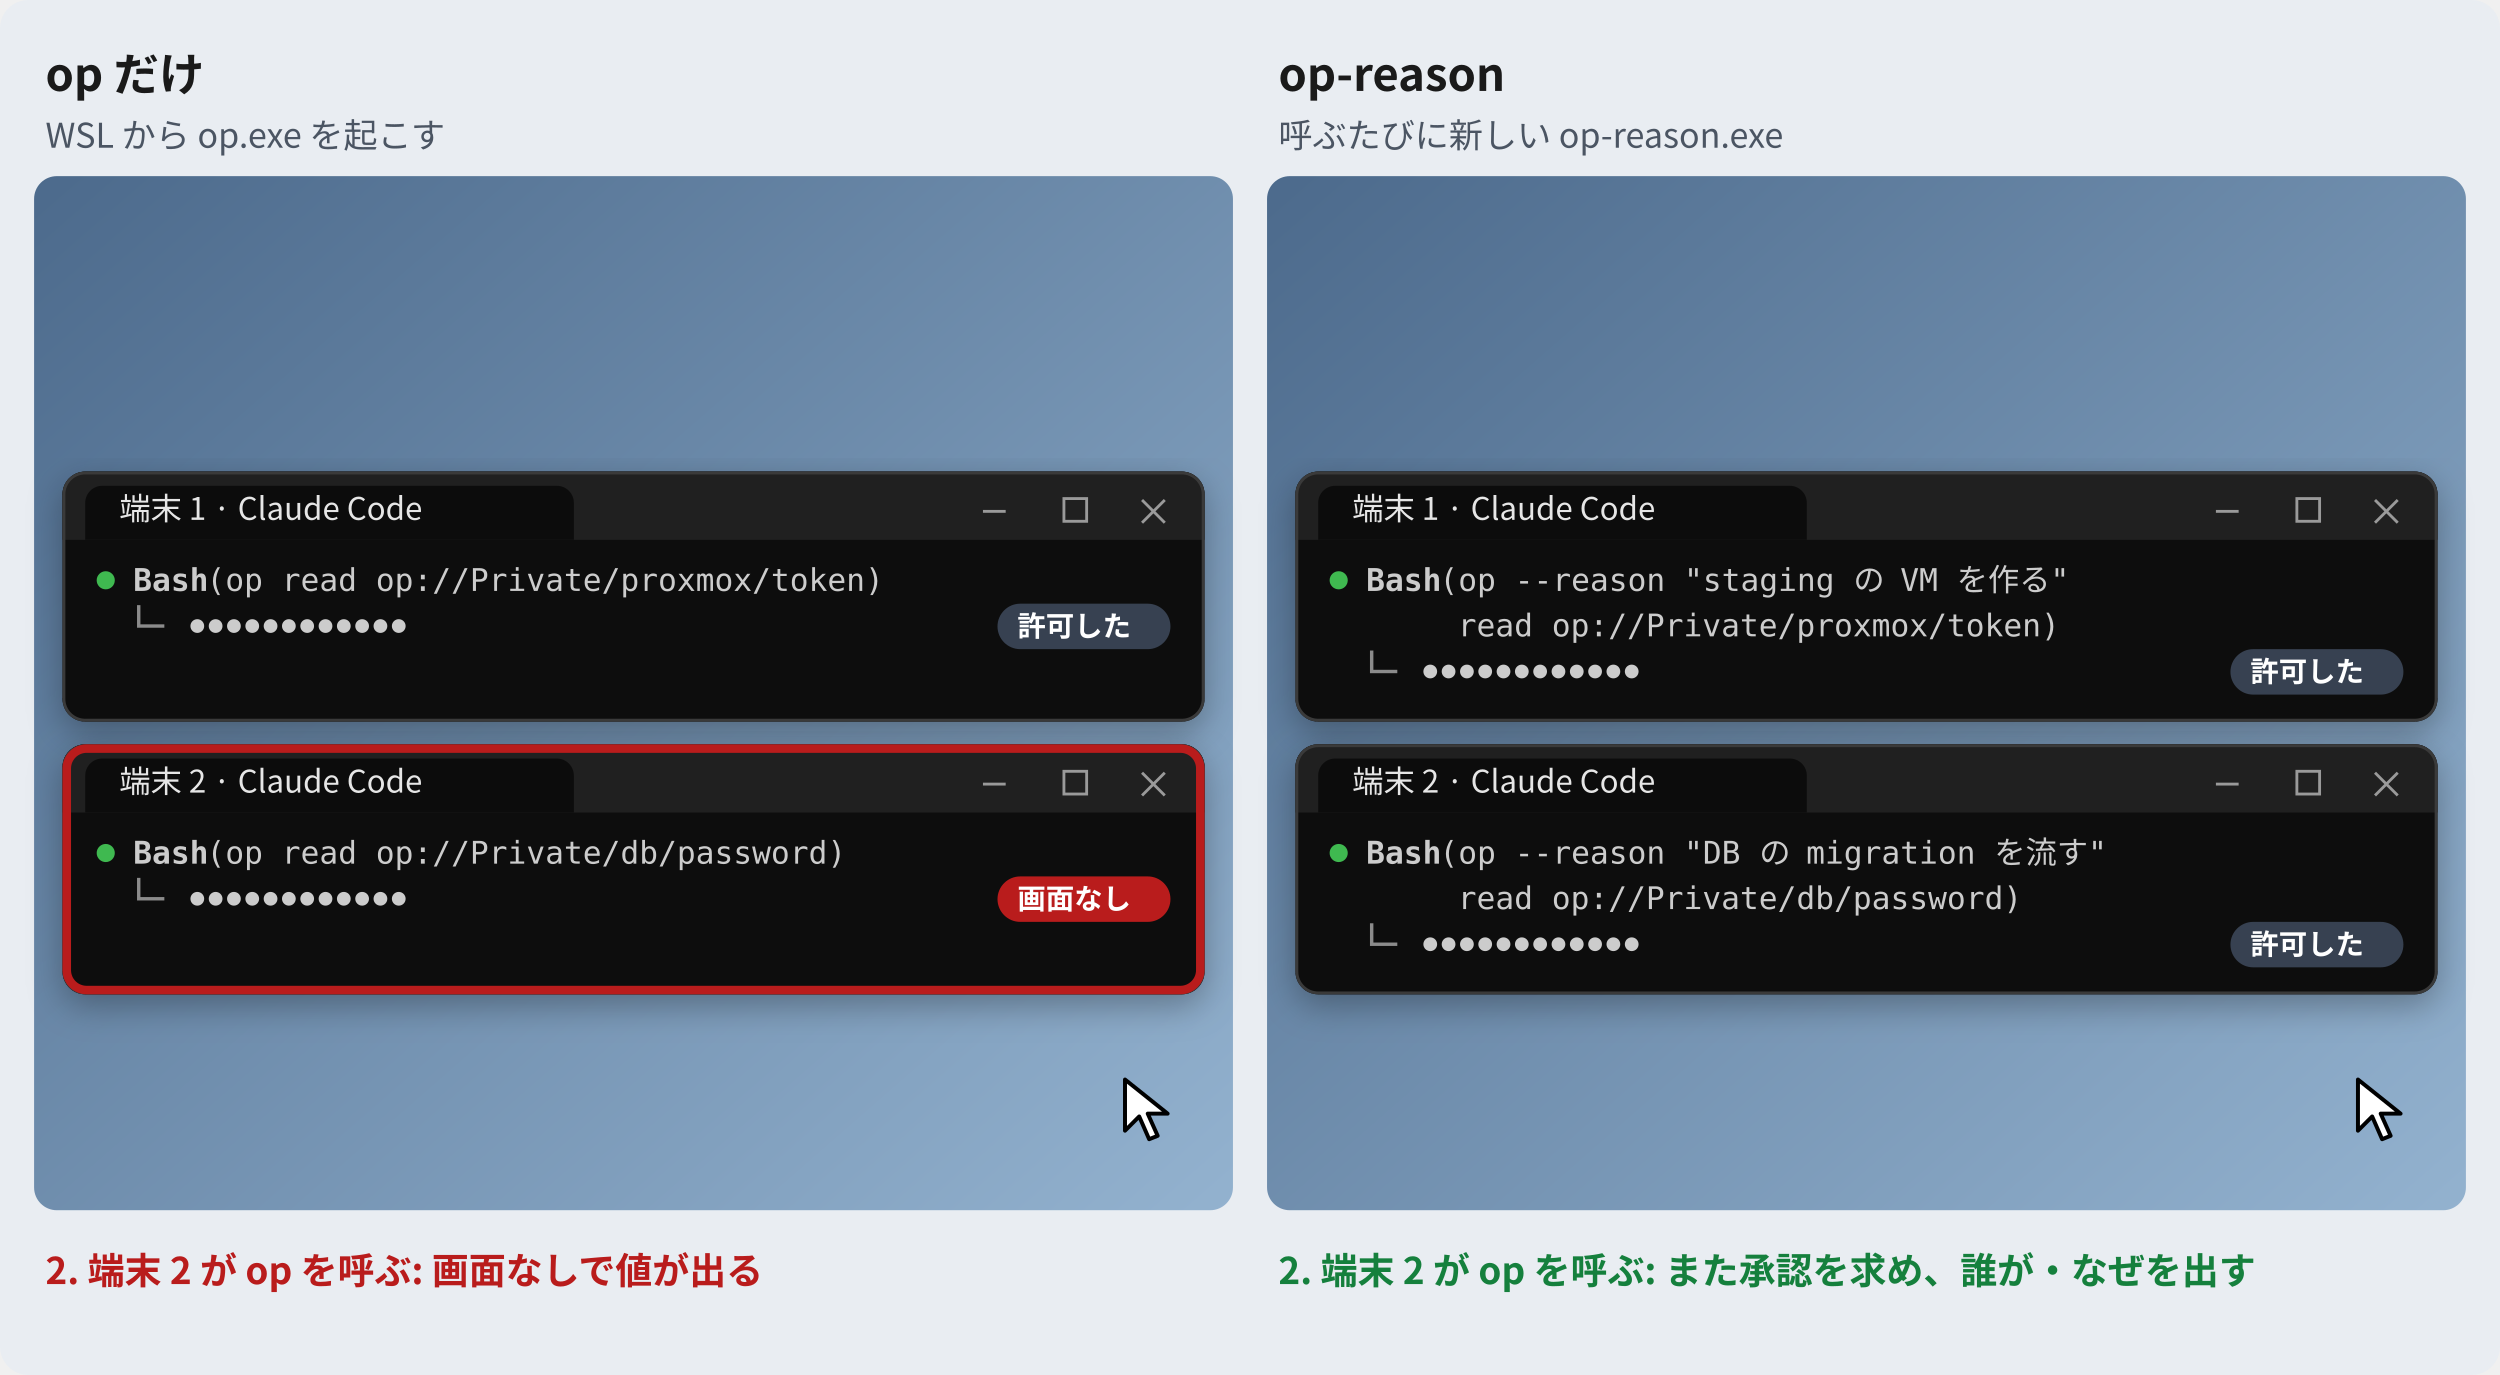
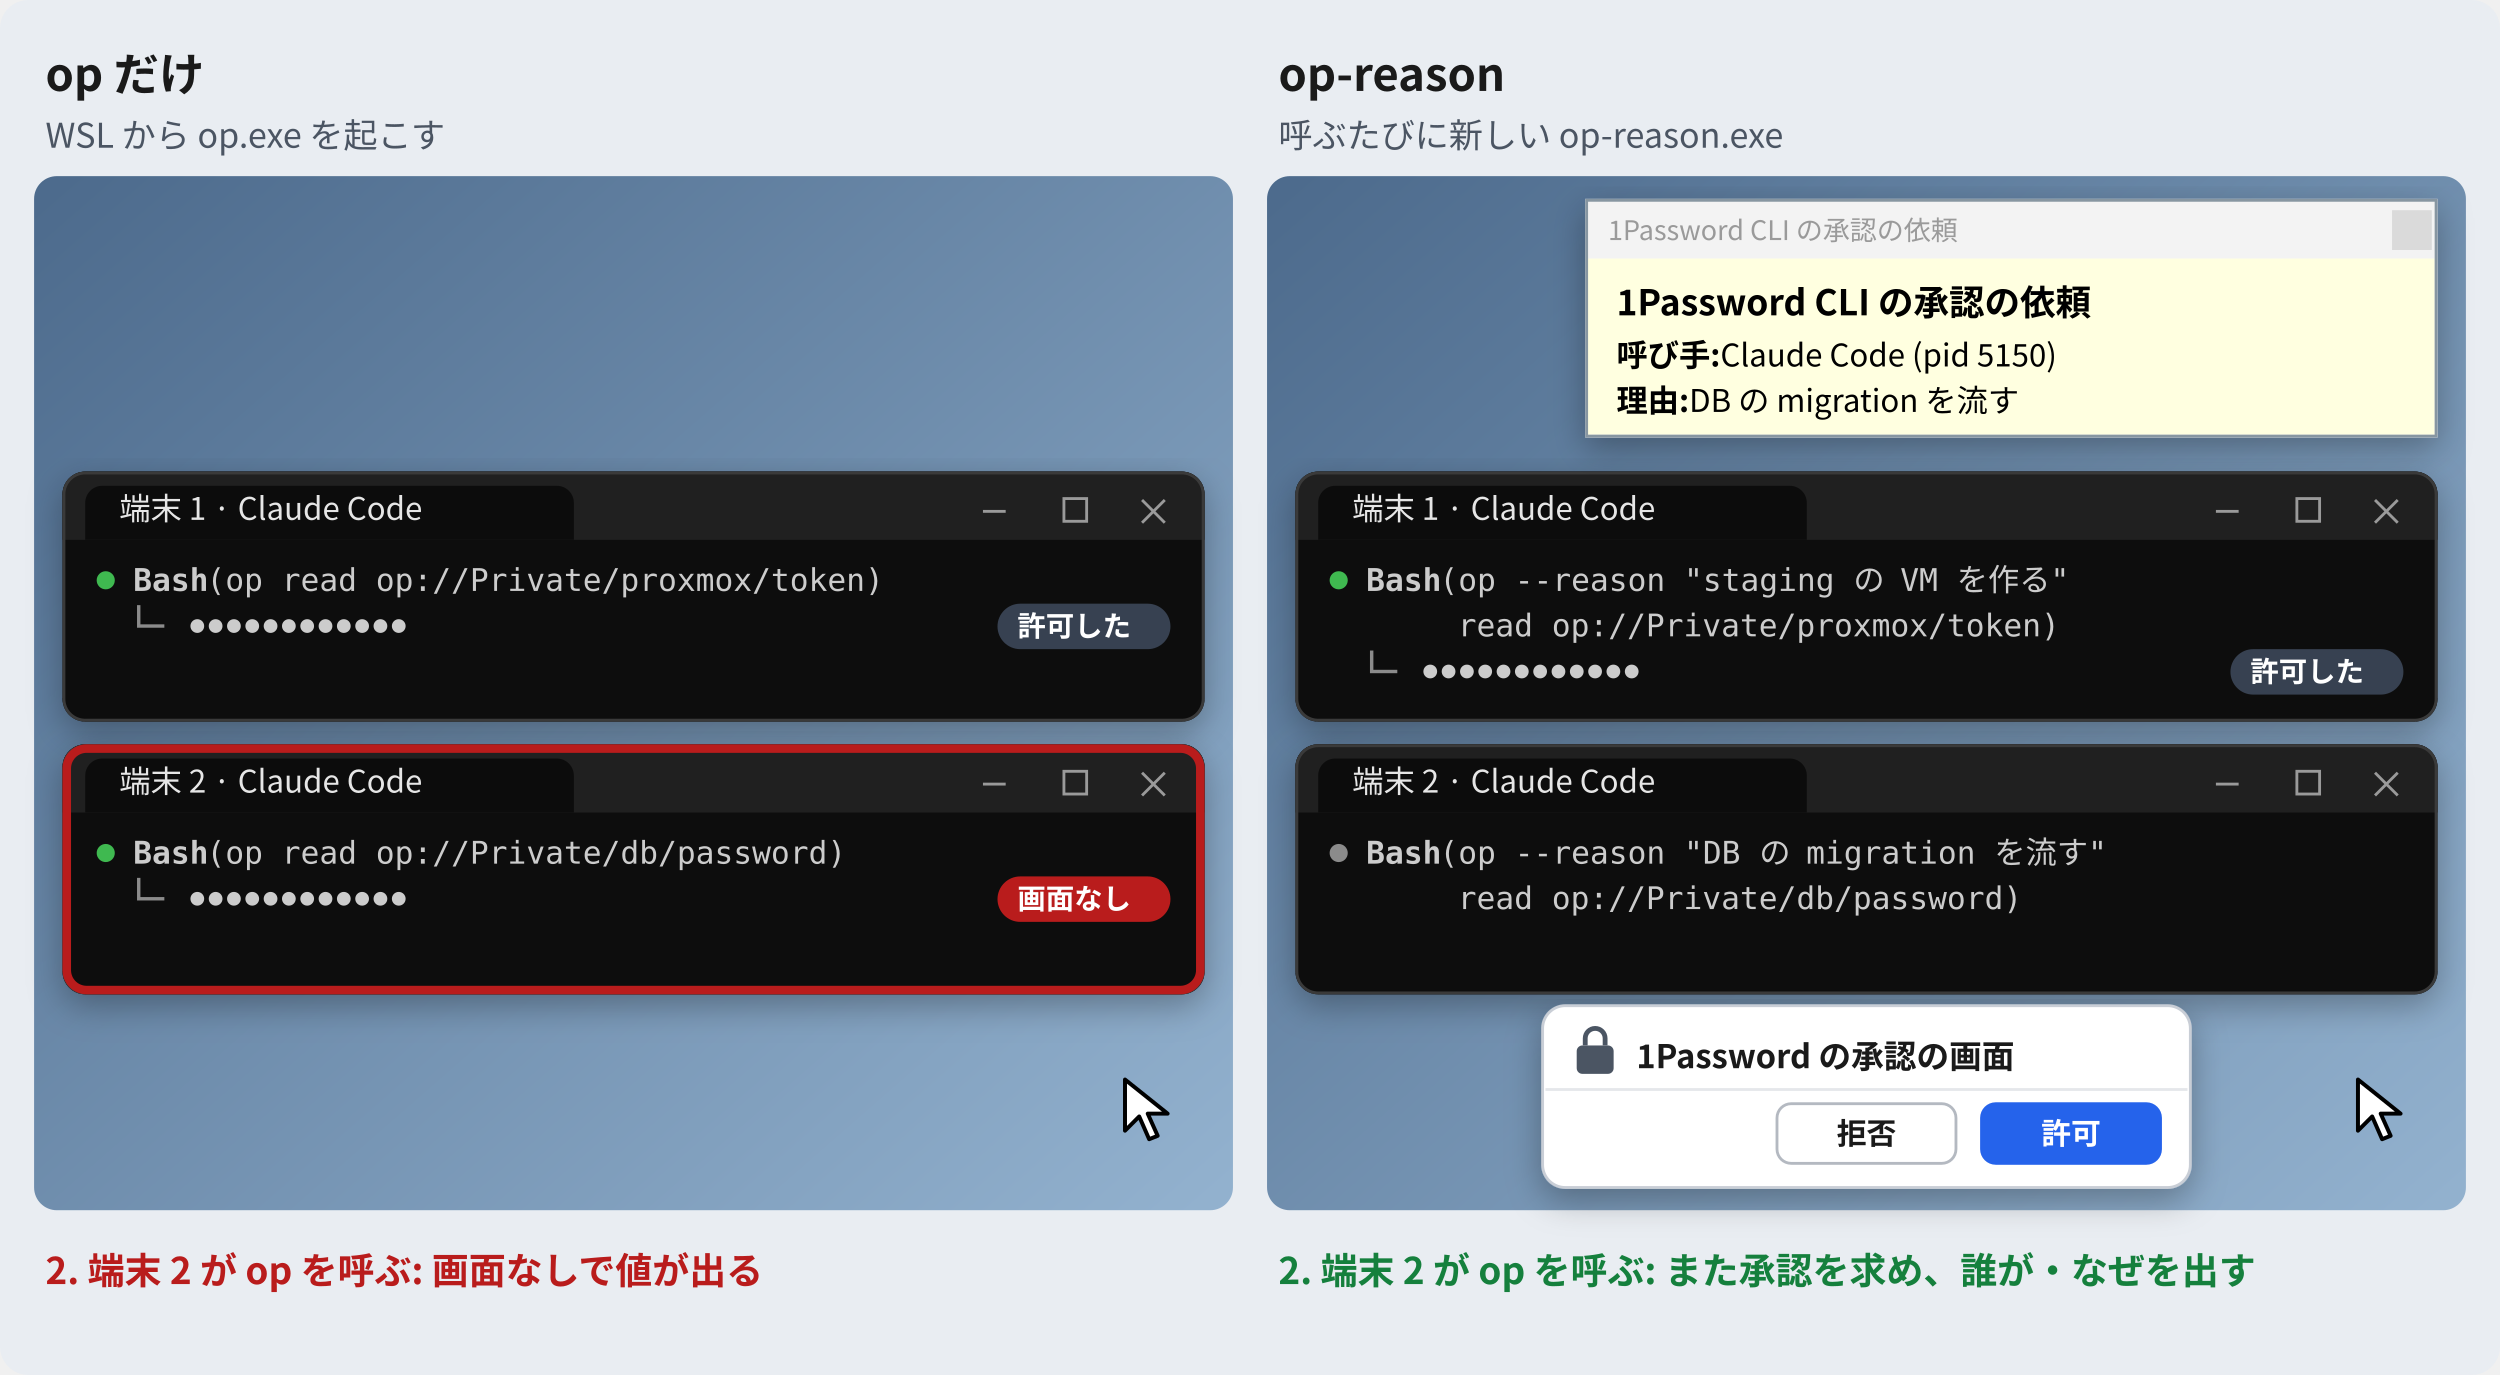
<svg xmlns="http://www.w3.org/2000/svg" width="880" height="484" viewBox="0 0 880 484" role="img" aria-labelledby="title desc">
  <style>
text{font-family:"Segoe UI", "Yu Gothic UI", Meiryo, "Hiragino Sans", "Hiragino Kaku Gothic ProN", "Noto Sans CJK JP", "Noto Sans JP", system-ui, sans-serif}
.m{font-family:"Cascadia Mono", Consolas, Menlo, "DejaVu Sans Mono", "Noto Sans Mono", "Noto Sans Mono CJK JP", "BIZ UDGothic", ui-monospace, monospace}
.b{font-weight:700}
.tb{transform-box:fill-box;transform-origin:50% 50%}
.blink{animation:blink 1s step-end infinite}@keyframes blink{50%{opacity:0}}
@keyframes k1{0%{fill:#8b8b8b;animation-timing-function:step-end}25%{fill:#3fb950;animation-timing-function:step-end}100%{fill:#3fb950}}
.k1{fill:#3fb950;animation:k1 12s infinite}
@keyframes k2{0%{opacity:0;animation-timing-function:step-end}25%{opacity:1;animation-timing-function:step-end}100%{opacity:1}}
.k2{opacity:1;animation:k2 12s infinite}
@keyframes k3{0%{opacity:0;animation-timing-function:step-end}5%{opacity:1;animation-timing-function:step-end}100%{opacity:1}}
.k3{opacity:1;animation:k3 12s infinite}
@keyframes k4{0%{fill:#8b8b8b;animation-timing-function:step-end}45.83%{fill:#3fb950;animation-timing-function:step-end}100%{fill:#3fb950}}
.k4{fill:#3fb950;animation:k4 12s infinite}
@keyframes k5{0%{opacity:0;animation-timing-function:step-end}45.83%{opacity:1;animation-timing-function:step-end}100%{opacity:1}}
.k5{opacity:1;animation:k5 12s infinite}
@keyframes k6{0%{opacity:0;animation-timing-function:step-end}41.67%{opacity:1;animation-timing-function:step-end}100%{opacity:1}}
.k6{opacity:1;animation:k6 12s infinite}
@keyframes k7{0%{opacity:0;animation-timing-function:step-end}45.83%{opacity:0;animation-timing-function:ease-out}47.5%{opacity:1;animation-timing-function:step-end}100%{opacity:1}}
.k7{opacity:1;animation:k7 12s infinite}
@keyframes k8{0%{opacity:0;animation-timing-function:step-end}24.17%{opacity:.22;animation-timing-function:step-end}25.67%{opacity:0;animation-timing-function:step-end}100%{opacity:0}}
.k8{opacity:0;animation:k8 12s infinite}
@keyframes k9{0%{opacity:0;animation-timing-function:step-end}10%{opacity:0;animation-timing-function:ease-out}11.67%{opacity:1;animation-timing-function:step-end}25%{opacity:1;animation-timing-function:ease-out}26.67%{opacity:0;animation-timing-function:step-end}100%{opacity:0}}
.k9{opacity:0;animation:k9 12s infinite}
- @keyframes k10{0%{transform:translate(396px,380px);animation-timing-function:step-end}16.67%{transform:translate(396px,380px);animation-timing-function:cubic-bezier(.4,.1,.2,1)}23.33%{transform:translate(295px,399px);animation-timing-function:step-end}27.5%{transform:translate(295px,399px);animation-timing-function:cubic-bezier(.4,.1,.2,1)}34.17%{transform:translate(396px,380px);animation-timing-function:step-end}100%{transform:translate(396px,380px)}}
- .k10{transform:translate(396px,380px);animation:k10 12s infinite}
+ @keyframes k10{0%{transform:translate(0px,0px);animation-timing-function:step-end}16.67%{transform:translate(0px,0px);animation-timing-function:cubic-bezier(.4,.1,.2,1)}23.33%{transform:translate(-101px,19px);animation-timing-function:step-end}27.5%{transform:translate(-101px,19px);animation-timing-function:cubic-bezier(.4,.1,.2,1)}34.17%{transform:translate(0px,0px);animation-timing-function:step-end}100%{transform:translate(0px,0px)}}
+ .k10{transform:translate(0px,0px);animation:k10 12s infinite}
@keyframes k11{0%{opacity:0;transform:scale(.45);animation-timing-function:step-end}24.17%{opacity:.95;transform:scale(.45);animation-timing-function:ease-out}27.92%{opacity:0;transform:scale(2.6);animation-timing-function:step-end}100%{opacity:0;transform:scale(2.6)}}
.k11{opacity:0;transform:scale(2.6);animation:k11 12s infinite}
@keyframes k12{0%{opacity:1;animation-timing-function:step-end}38.33%{opacity:1;animation-timing-function:ease-out}40%{opacity:0;animation-timing-function:step-end}100%{opacity:0}}
.k12{opacity:0;animation:k12 12s infinite}
@keyframes k13{0%{opacity:0;animation-timing-function:step-end}38.33%{opacity:0;animation-timing-function:ease-out}40%{opacity:1;animation-timing-function:step-end}100%{opacity:1}}
.k13{opacity:1;animation:k13 12s infinite}
@keyframes k14{0%{fill:#8b8b8b;animation-timing-function:step-end}61.67%{fill:#3fb950;animation-timing-function:step-end}100%{fill:#3fb950}}
- .k14{fill:#3fb950;animation:k14 12s infinite}
+ .k14{fill:#8b8b8b;animation:k14 12s infinite}
@keyframes k15{0%{opacity:0;animation-timing-function:step-end}61.67%{opacity:1;animation-timing-function:step-end}100%{opacity:1}}
- .k15{opacity:1;animation:k15 12s infinite}
+ .k15{opacity:0;animation:k15 12s infinite}
@keyframes k16{0%{opacity:0;animation-timing-function:step-end}60.83%{opacity:.22;animation-timing-function:step-end}62.33%{opacity:0;animation-timing-function:step-end}100%{opacity:0}}
.k16{opacity:0;animation:k16 12s infinite}
@keyframes k17{0%{opacity:0;animation-timing-function:step-end}10%{opacity:0;animation-timing-function:ease-out}11.67%{opacity:1;animation-timing-function:step-end}25%{opacity:1;animation-timing-function:ease-out}26.67%{opacity:0;animation-timing-function:step-end}45.83%{opacity:0;animation-timing-function:ease-out}47.5%{opacity:1;animation-timing-function:step-end}61.67%{opacity:1;animation-timing-function:ease-out}63.33%{opacity:0;animation-timing-function:step-end}100%{opacity:0}}
- .k17{opacity:0;animation:k17 12s infinite}
+ .k17{opacity:1;animation:k17 12s infinite}
@keyframes k18{0%{opacity:0;animation-timing-function:step-end}10%{opacity:0;animation-timing-function:ease-out}12.08%{opacity:1;animation-timing-function:step-end}30%{opacity:1;animation-timing-function:ease-out}32.08%{opacity:0;animation-timing-function:step-end}100%{opacity:0}}
.k18{opacity:0;animation:k18 12s infinite}
@keyframes k19{0%{opacity:0;animation-timing-function:step-end}45.83%{opacity:0;animation-timing-function:ease-out}47.92%{opacity:1;animation-timing-function:step-end}66.67%{opacity:1;animation-timing-function:ease-out}68.75%{opacity:0;animation-timing-function:step-end}100%{opacity:0}}
- .k19{opacity:0;animation:k19 12s infinite}
- @keyframes k20{0%{transform:translate(830px,380px);animation-timing-function:step-end}16.67%{transform:translate(830px,380px);animation-timing-function:cubic-bezier(.4,.1,.2,1)}23.33%{transform:translate(729px,399px);animation-timing-function:step-end}27.5%{transform:translate(729px,399px);animation-timing-function:cubic-bezier(.4,.1,.2,1)}34.17%{transform:translate(830px,380px);animation-timing-function:step-end}53.33%{transform:translate(830px,380px);animation-timing-function:cubic-bezier(.4,.1,.2,1)}60%{transform:translate(729px,399px);animation-timing-function:step-end}64.17%{transform:translate(729px,399px);animation-timing-function:cubic-bezier(.4,.1,.2,1)}70.83%{transform:translate(830px,380px);animation-timing-function:step-end}100%{transform:translate(830px,380px)}}
- .k20{transform:translate(830px,380px);animation:k20 12s infinite}
+ .k19{opacity:1;animation:k19 12s infinite}
+ @keyframes k20{0%{transform:translate(0px,0px);animation-timing-function:step-end}16.67%{transform:translate(0px,0px);animation-timing-function:cubic-bezier(.4,.1,.2,1)}23.33%{transform:translate(-101px,19px);animation-timing-function:step-end}27.5%{transform:translate(-101px,19px);animation-timing-function:cubic-bezier(.4,.1,.2,1)}34.17%{transform:translate(0px,0px);animation-timing-function:step-end}53.33%{transform:translate(0px,0px);animation-timing-function:cubic-bezier(.4,.1,.2,1)}60%{transform:translate(-101px,19px);animation-timing-function:step-end}64.17%{transform:translate(-101px,19px);animation-timing-function:cubic-bezier(.4,.1,.2,1)}70.83%{transform:translate(0px,0px);animation-timing-function:step-end}100%{transform:translate(0px,0px)}}
+ .k20{transform:translate(0px,0px);animation:k20 12s infinite}
@keyframes k21{0%{opacity:0;transform:scale(.45);animation-timing-function:step-end}60.83%{opacity:.95;transform:scale(.45);animation-timing-function:ease-out}64.58%{opacity:0;transform:scale(2.6);animation-timing-function:step-end}100%{opacity:0;transform:scale(2.6)}}
- .k21{opacity:0;transform:scale(2.6);animation:k21 12s infinite}
+ .k21{opacity:0;transform:scale(.45);animation:k21 12s infinite}
@media (prefers-reduced-motion:reduce){*{animation:none!important}}
</style>
  <defs>
    <linearGradient id="desk" x1="0" y1="0" x2="1" y2="1">
      <stop offset="0" stop-color="#4c6a8c" />
      <stop offset="1" stop-color="#93b2cf" />
    </linearGradient>
    <filter id="shadow" x="-10%" y="-10%" width="120%" height="140%">
      <feDropShadow dx="0" dy="4" stdDeviation="6" flood-color="#000" flood-opacity=".3" />
    </filter>
    <clipPath id="canvas">
      <rect width="880" height="484" rx="10" />
    </clipPath>
    <clipPath id="c1">
      <rect x="22" y="166" width="402" height="88" rx="8" />
    </clipPath>
    <clipPath id="c2">
      <rect x="23" y="190" width="400" height="63" />
    </clipPath>
    <clipPath id="c3">
      <rect x="22" y="262" width="402" height="88" rx="8" />
    </clipPath>
    <clipPath id="c4">
      <rect x="23" y="286" width="400" height="63" />
    </clipPath>
    <clipPath id="c5">
      <rect x="456" y="166" width="402" height="88" rx="8" />
    </clipPath>
    <clipPath id="c6">
      <rect x="457" y="190" width="400" height="63" />
    </clipPath>
    <clipPath id="c7">
      <rect x="456" y="262" width="402" height="88" rx="8" />
    </clipPath>
    <clipPath id="c8">
      <rect x="457" y="286" width="400" height="63" />
    </clipPath>
  </defs>
  <g clip-path="url(#canvas)">
    <rect width="880" height="484" fill="#e9edf2" />
    <text x="16" y="32" font-size="16" fill="#1a1a1a" class="b">op だけ</text>
    <text x="16" y="52" font-size="12" fill="#4b5563">WSL から op.exe を起こす</text>
    <rect x="12" y="62" width="422" height="364" rx="8" fill="url(#desk)" />
    <rect x="22" y="166" width="402" height="88" rx="8" fill="#0c0c0c" filter="url(#shadow)" />
    <g clip-path="url(#c1)">
      <rect x="22" y="166" width="402" height="24" fill="#202020" />
      <path d="M30,190V177a6,6 0 0 1 6,-6H196a6,6 0 0 1 6,6V190Z" fill="#0c0c0c" />
      <text x="42" y="183" font-size="11" fill="#e6e6e6">端末 1 · Claude Code</text>
      <g stroke="#9a9a9a" stroke-width="1" fill="none">
        <line x1="346" y1="180" x2="354" y2="180" />
        <rect x="374.5" y="175.5" width="8" height="8" />
        <path d="M402,176l8,8M410,176l-8,8" />
      </g>
    </g>
    <rect x="22.5" y="166.5" width="401" height="87" rx="7.5" fill="none" stroke="#3a3a3a" />
    <g clip-path="url(#c2)">
      <g class="k3">
        <circle cx="37.22" cy="204.26" r="3.19" class="k1" />
        <text x="46.89" y="208" font-size="11" fill="#cccccc" class="m b" textLength="25.78" lengthAdjust="spacing" xml:space="preserve">Bash</text>
        <text x="72.68" y="208" font-size="11" fill="#cccccc" class="m" textLength="232.06" lengthAdjust="spacing" xml:space="preserve">(op read op://Private/proxmox/token)</text>
      </g>
      <g class="k2">
        <path d="M48.83,213V220.37H57.85" fill="none" stroke="#8b8b8b" stroke-width="1.2" />
        <circle cx="69.45" cy="220.37" r="2.42" fill="#cccccc" />
        <circle cx="75.9" cy="220.37" r="2.42" fill="#cccccc" />
        <circle cx="82.34" cy="220.37" r="2.42" fill="#cccccc" />
        <circle cx="88.79" cy="220.37" r="2.42" fill="#cccccc" />
        <circle cx="95.24" cy="220.37" r="2.42" fill="#cccccc" />
        <circle cx="101.68" cy="220.37" r="2.42" fill="#cccccc" />
        <circle cx="108.13" cy="220.37" r="2.42" fill="#cccccc" />
        <circle cx="114.58" cy="220.37" r="2.42" fill="#cccccc" />
        <circle cx="121.02" cy="220.37" r="2.42" fill="#cccccc" />
        <circle cx="127.47" cy="220.37" r="2.42" fill="#cccccc" />
        <circle cx="133.91" cy="220.37" r="2.42" fill="#cccccc" />
        <circle cx="140.36" cy="220.37" r="2.42" fill="#cccccc" />
        <rect x="351.12" y="212.5" width="60.88" height="16" rx="8" fill="#374151" />
        <text x="358.12" y="224" font-size="10" fill="#ffffff" class="m b" textLength="46.88" lengthAdjust="spacing" xml:space="preserve">許可した</text>
      </g>
    </g>
    <rect x="22" y="262" width="402" height="88" rx="8" fill="#0c0c0c" filter="url(#shadow)" />
    <g clip-path="url(#c3)">
      <rect x="22" y="262" width="402" height="24" fill="#202020" />
      <path d="M30,286V273a6,6 0 0 1 6,-6H196a6,6 0 0 1 6,6V286Z" fill="#0c0c0c" />
      <text x="42" y="279" font-size="11" fill="#e6e6e6">端末 2 · Claude Code</text>
      <g stroke="#9a9a9a" stroke-width="1" fill="none">
        <line x1="346" y1="276" x2="354" y2="276" />
        <rect x="374.5" y="271.5" width="8" height="8" />
        <path d="M402,272l8,8M410,272l-8,8" />
      </g>
    </g>
    <rect x="22.5" y="262.5" width="401" height="87" rx="7.5" fill="none" stroke="#3a3a3a" />
    <g clip-path="url(#c4)">
      <g class="k6">
        <circle cx="37.22" cy="300.26" r="3.19" class="k4" />
        <text x="46.89" y="304" font-size="11" fill="#cccccc" class="m b" textLength="25.78" lengthAdjust="spacing" xml:space="preserve">Bash</text>
        <text x="72.68" y="304" font-size="11" fill="#cccccc" class="m" textLength="219.16" lengthAdjust="spacing" xml:space="preserve">(op read op://Private/db/password)</text>
      </g>
      <g class="k5">
        <path d="M48.83,309V316.37H57.85" fill="none" stroke="#8b8b8b" stroke-width="1.2" />
        <circle cx="69.45" cy="316.37" r="2.42" fill="#cccccc" />
        <circle cx="75.9" cy="316.37" r="2.42" fill="#cccccc" />
        <circle cx="82.34" cy="316.37" r="2.42" fill="#cccccc" />
        <circle cx="88.79" cy="316.37" r="2.42" fill="#cccccc" />
        <circle cx="95.24" cy="316.37" r="2.42" fill="#cccccc" />
        <circle cx="101.68" cy="316.37" r="2.42" fill="#cccccc" />
        <circle cx="108.13" cy="316.37" r="2.42" fill="#cccccc" />
        <circle cx="114.58" cy="316.37" r="2.42" fill="#cccccc" />
        <circle cx="121.02" cy="316.37" r="2.42" fill="#cccccc" />
        <circle cx="127.47" cy="316.37" r="2.42" fill="#cccccc" />
        <circle cx="133.91" cy="316.37" r="2.42" fill="#cccccc" />
        <circle cx="140.36" cy="316.37" r="2.42" fill="#cccccc" />
        <rect x="351.12" y="308.5" width="60.88" height="16" rx="8" fill="#b91c1c" />
        <text x="358.12" y="320" font-size="10" fill="#ffffff" class="m b" textLength="46.88" lengthAdjust="spacing" xml:space="preserve">画面なし</text>
      </g>
    </g>
    <rect x="23.5" y="263.5" width="399" height="85" rx="7" fill="none" stroke="#b91c1c" stroke-width="3" class="k7" />
    <g class="k9">
      <rect x="109" y="354" width="228" height="64" rx="8" fill="#ffffff" stroke="#c9ced6" filter="url(#shadow)" />
      <path d="M124,368V365.5a3.5,3.5 0 0 1 7,0V368" fill="none" stroke="#4b5563" stroke-width="1.7" />
      <rect x="121" y="368" width="13" height="10" rx="2" fill="#4b5563" />
      <text x="142" y="376" font-size="11.5" fill="#1a1a1a" class="b">1Password の承認の画面</text>
      <line x1="110" y1="383.5" x2="336" y2="383.5" stroke="#e5e7eb" />
      <rect x="191.5" y="388.5" width="63" height="21" rx="5" fill="#ffffff" stroke="#b4b9c1" />
      <text x="223" y="402.78" font-size="10.5" fill="#1a1a1a" class="b" text-anchor="middle">拒否</text>
      <rect x="263.5" y="388.5" width="63" height="21" rx="5" fill="#2563eb" stroke="#2563eb" />
      <text x="295" y="402.78" font-size="10.5" fill="#ffffff" class="b" text-anchor="middle">許可</text>
      <rect x="263" y="388" width="64" height="22" rx="5" fill="#000" class="k8" />
    </g>
-     <g class="k10">
-       <path d="M0,0V18L5,13L8.5,21L11.5,19.8L8,12H15Z" fill="#fff" stroke="#000" stroke-width="1.4" stroke-linejoin="round" />
+     <g transform="translate(396,380)">
+       <g class="k10">
+         <path d="M0,0V18L5,13L8.5,21L11.5,19.8L8,12H15Z" fill="#fff" stroke="#000" stroke-width="1.4" stroke-linejoin="round" />
+       </g>
    </g>
    <circle cx="295" cy="399" r="9" fill="none" stroke="#2563eb" stroke-width="2.5" class="tb k11" />
    <g class="k12">
      <text x="16" y="452" font-size="13" fill="#1a1a1a">1. 端末 1 が op を呼ぶ: 画面で許可する</text>
    </g>
    <g class="k13">
      <text x="16" y="452" font-size="13" fill="#b91c1c" class="b">2. 端末 2 が op を呼ぶ: 画面なしで値が出る</text>
    </g>
    <text x="450" y="32" font-size="16" fill="#1a1a1a" class="b">op-reason</text>
    <text x="450" y="52" font-size="12" fill="#4b5563">呼ぶたびに新しい op-reason.exe</text>
    <rect x="446" y="62" width="422" height="364" rx="8" fill="url(#desk)" />
    <rect x="456" y="166" width="402" height="88" rx="8" fill="#0c0c0c" filter="url(#shadow)" />
    <g clip-path="url(#c5)">
      <rect x="456" y="166" width="402" height="24" fill="#202020" />
      <path d="M464,190V177a6,6 0 0 1 6,-6H630a6,6 0 0 1 6,6V190Z" fill="#0c0c0c" />
      <text x="476" y="183" font-size="11" fill="#e6e6e6">端末 1 · Claude Code</text>
      <g stroke="#9a9a9a" stroke-width="1" fill="none">
        <line x1="780" y1="180" x2="788" y2="180" />
        <rect x="808.5" y="175.5" width="8" height="8" />
        <path d="M836,176l8,8M844,176l-8,8" />
      </g>
    </g>
    <rect x="456.5" y="166.5" width="401" height="87" rx="7.5" fill="none" stroke="#3a3a3a" />
    <g clip-path="url(#c6)">
      <g class="k3">
        <circle cx="471.22" cy="204.26" r="3.19" class="k1" />
        <text x="480.89" y="208" font-size="11" fill="#cccccc" class="m b" textLength="25.78" lengthAdjust="spacing" xml:space="preserve">Bash</text>
        <text x="506.68" y="208" font-size="11" fill="#cccccc" class="m" textLength="225.61" lengthAdjust="spacing" xml:space="preserve">(op --reason "staging の VM を作る"</text>
        <text x="513.12" y="224" font-size="11" fill="#cccccc" class="m" textLength="206.27" lengthAdjust="spacing" xml:space="preserve">read op://Private/proxmox/token)</text>
      </g>
      <g class="k2">
        <path d="M482.83,229V236.37H491.85" fill="none" stroke="#8b8b8b" stroke-width="1.2" />
        <circle cx="503.45" cy="236.37" r="2.42" fill="#cccccc" />
        <circle cx="509.9" cy="236.37" r="2.42" fill="#cccccc" />
        <circle cx="516.35" cy="236.37" r="2.42" fill="#cccccc" />
        <circle cx="522.79" cy="236.37" r="2.42" fill="#cccccc" />
        <circle cx="529.24" cy="236.37" r="2.42" fill="#cccccc" />
        <circle cx="535.68" cy="236.37" r="2.42" fill="#cccccc" />
        <circle cx="542.13" cy="236.37" r="2.42" fill="#cccccc" />
        <circle cx="548.58" cy="236.37" r="2.42" fill="#cccccc" />
        <circle cx="555.02" cy="236.37" r="2.42" fill="#cccccc" />
        <circle cx="561.47" cy="236.37" r="2.42" fill="#cccccc" />
        <circle cx="567.91" cy="236.37" r="2.42" fill="#cccccc" />
        <circle cx="574.36" cy="236.37" r="2.42" fill="#cccccc" />
        <rect x="785.12" y="228.5" width="60.88" height="16" rx="8" fill="#374151" />
        <text x="792.12" y="240" font-size="10" fill="#ffffff" class="m b" textLength="46.88" lengthAdjust="spacing" xml:space="preserve">許可した</text>
      </g>
    </g>
    <rect x="456" y="262" width="402" height="88" rx="8" fill="#0c0c0c" filter="url(#shadow)" />
    <g clip-path="url(#c7)">
      <rect x="456" y="262" width="402" height="24" fill="#202020" />
      <path d="M464,286V273a6,6 0 0 1 6,-6H630a6,6 0 0 1 6,6V286Z" fill="#0c0c0c" />
      <text x="476" y="279" font-size="11" fill="#e6e6e6">端末 2 · Claude Code</text>
      <g stroke="#9a9a9a" stroke-width="1" fill="none">
        <line x1="780" y1="276" x2="788" y2="276" />
        <rect x="808.5" y="271.5" width="8" height="8" />
        <path d="M836,272l8,8M844,272l-8,8" />
      </g>
    </g>
    <rect x="456.5" y="262.5" width="401" height="87" rx="7.5" fill="none" stroke="#3a3a3a" />
    <g clip-path="url(#c8)">
      <g class="k6">
        <circle cx="471.22" cy="300.26" r="3.19" class="k14" />
        <text x="480.89" y="304" font-size="11" fill="#cccccc" class="m b" textLength="25.78" lengthAdjust="spacing" xml:space="preserve">Bash</text>
        <text x="506.68" y="304" font-size="11" fill="#cccccc" class="m" textLength="238.5" lengthAdjust="spacing" xml:space="preserve">(op --reason "DB の migration を流す"</text>
        <text x="513.12" y="320" font-size="11" fill="#cccccc" class="m" textLength="193.38" lengthAdjust="spacing" xml:space="preserve">read op://Private/db/password)</text>
      </g>
      <g class="k15">
        <path d="M482.83,325V332.37H491.85" fill="none" stroke="#8b8b8b" stroke-width="1.2" />
        <circle cx="503.45" cy="332.37" r="2.42" fill="#cccccc" />
        <circle cx="509.9" cy="332.37" r="2.42" fill="#cccccc" />
        <circle cx="516.35" cy="332.37" r="2.42" fill="#cccccc" />
        <circle cx="522.79" cy="332.37" r="2.42" fill="#cccccc" />
        <circle cx="529.24" cy="332.37" r="2.42" fill="#cccccc" />
        <circle cx="535.68" cy="332.37" r="2.42" fill="#cccccc" />
        <circle cx="542.13" cy="332.37" r="2.42" fill="#cccccc" />
        <circle cx="548.58" cy="332.37" r="2.42" fill="#cccccc" />
        <circle cx="555.02" cy="332.37" r="2.42" fill="#cccccc" />
        <circle cx="561.47" cy="332.37" r="2.42" fill="#cccccc" />
        <circle cx="567.91" cy="332.37" r="2.42" fill="#cccccc" />
        <circle cx="574.36" cy="332.37" r="2.42" fill="#cccccc" />
        <rect x="785.12" y="324.5" width="60.88" height="16" rx="8" fill="#374151" />
        <text x="792.12" y="336" font-size="10" fill="#ffffff" class="m b" textLength="46.88" lengthAdjust="spacing" xml:space="preserve">許可した</text>
      </g>
    </g>
    <g class="k17">
      <rect x="543" y="354" width="228" height="64" rx="8" fill="#ffffff" stroke="#c9ced6" filter="url(#shadow)" />
      <path d="M558,368V365.5a3.5,3.5 0 0 1 7,0V368" fill="none" stroke="#4b5563" stroke-width="1.7" />
      <rect x="555" y="368" width="13" height="10" rx="2" fill="#4b5563" />
      <text x="576" y="376" font-size="11.5" fill="#1a1a1a" class="b">1Password の承認の画面</text>
      <line x1="544" y1="383.5" x2="770" y2="383.5" stroke="#e5e7eb" />
      <rect x="625.5" y="388.5" width="63" height="21" rx="5" fill="#ffffff" stroke="#b4b9c1" />
      <text x="657" y="402.78" font-size="10.5" fill="#1a1a1a" class="b" text-anchor="middle">拒否</text>
      <rect x="697.5" y="388.5" width="63" height="21" rx="5" fill="#2563eb" stroke="#2563eb" />
      <text x="729" y="402.78" font-size="10.5" fill="#ffffff" class="b" text-anchor="middle">許可</text>
      <rect x="697" y="388" width="64" height="22" rx="5" fill="#000" class="k8" />
      <rect x="697" y="388" width="64" height="22" rx="5" fill="#000" class="k16" />
    </g>
    <g class="k18">
      <rect x="558" y="70" width="300" height="84" fill="#f3f3f3" filter="url(#shadow)" />
      <rect x="559" y="91" width="298" height="62" fill="#ffffe0" />
      <text x="566" y="84.5" font-size="9.5" fill="#9a9a9a">1Password CLI の承認の依頼</text>
      <rect x="842" y="74" width="14" height="14" fill="#dadada" />
      <rect x="558.5" y="70.5" width="299" height="83" fill="none" stroke="#8796a1" />
      <text x="569" y="111" font-size="12.5" fill="#000000" class="b">1Password CLI の承認の依頼</text>
      <text x="569" y="129" font-size="11" fill="#000000">
        <tspan class="b">呼び手: </tspan>Claude Code (pid 4242)</text>
      <text x="569" y="145" font-size="11" fill="#000000">
        <tspan class="b">理由: </tspan>staging の VM を作る</text>
    </g>
    <g class="k19">
      <rect x="558" y="70" width="300" height="84" fill="#f3f3f3" filter="url(#shadow)" />
      <rect x="559" y="91" width="298" height="62" fill="#ffffe0" />
      <text x="566" y="84.5" font-size="9.5" fill="#9a9a9a">1Password CLI の承認の依頼</text>
      <rect x="842" y="74" width="14" height="14" fill="#dadada" />
      <rect x="558.5" y="70.5" width="299" height="83" fill="none" stroke="#8796a1" />
      <text x="569" y="111" font-size="12.5" fill="#000000" class="b">1Password CLI の承認の依頼</text>
      <text x="569" y="129" font-size="11" fill="#000000">
        <tspan class="b">呼び手: </tspan>Claude Code (pid 5150)</text>
      <text x="569" y="145" font-size="11" fill="#000000">
        <tspan class="b">理由: </tspan>DB の migration を流す</text>
    </g>
-     <g class="k20">
-       <path d="M0,0V18L5,13L8.5,21L11.5,19.8L8,12H15Z" fill="#fff" stroke="#000" stroke-width="1.4" stroke-linejoin="round" />
+     <g transform="translate(830,380)">
+       <g class="k20">
+         <path d="M0,0V18L5,13L8.5,21L11.5,19.8L8,12H15Z" fill="#fff" stroke="#000" stroke-width="1.4" stroke-linejoin="round" />
+       </g>
    </g>
    <circle cx="729" cy="399" r="9" fill="none" stroke="#2563eb" stroke-width="2.5" class="tb k11" />
    <circle cx="729" cy="399" r="9" fill="none" stroke="#2563eb" stroke-width="2.5" class="tb k21" />
    <g class="k12">
      <text x="450" y="452" font-size="13" fill="#1a1a1a">1. 端末 1 が op を呼ぶ: 窓と承認の画面が出る</text>
    </g>
    <g class="k13">
      <text x="450" y="452" font-size="13" fill="#15803d" class="b">2. 端末 2 が op を呼ぶ: また承認を求め、誰が・なぜを出す</text>
    </g>
  </g>
</svg>
